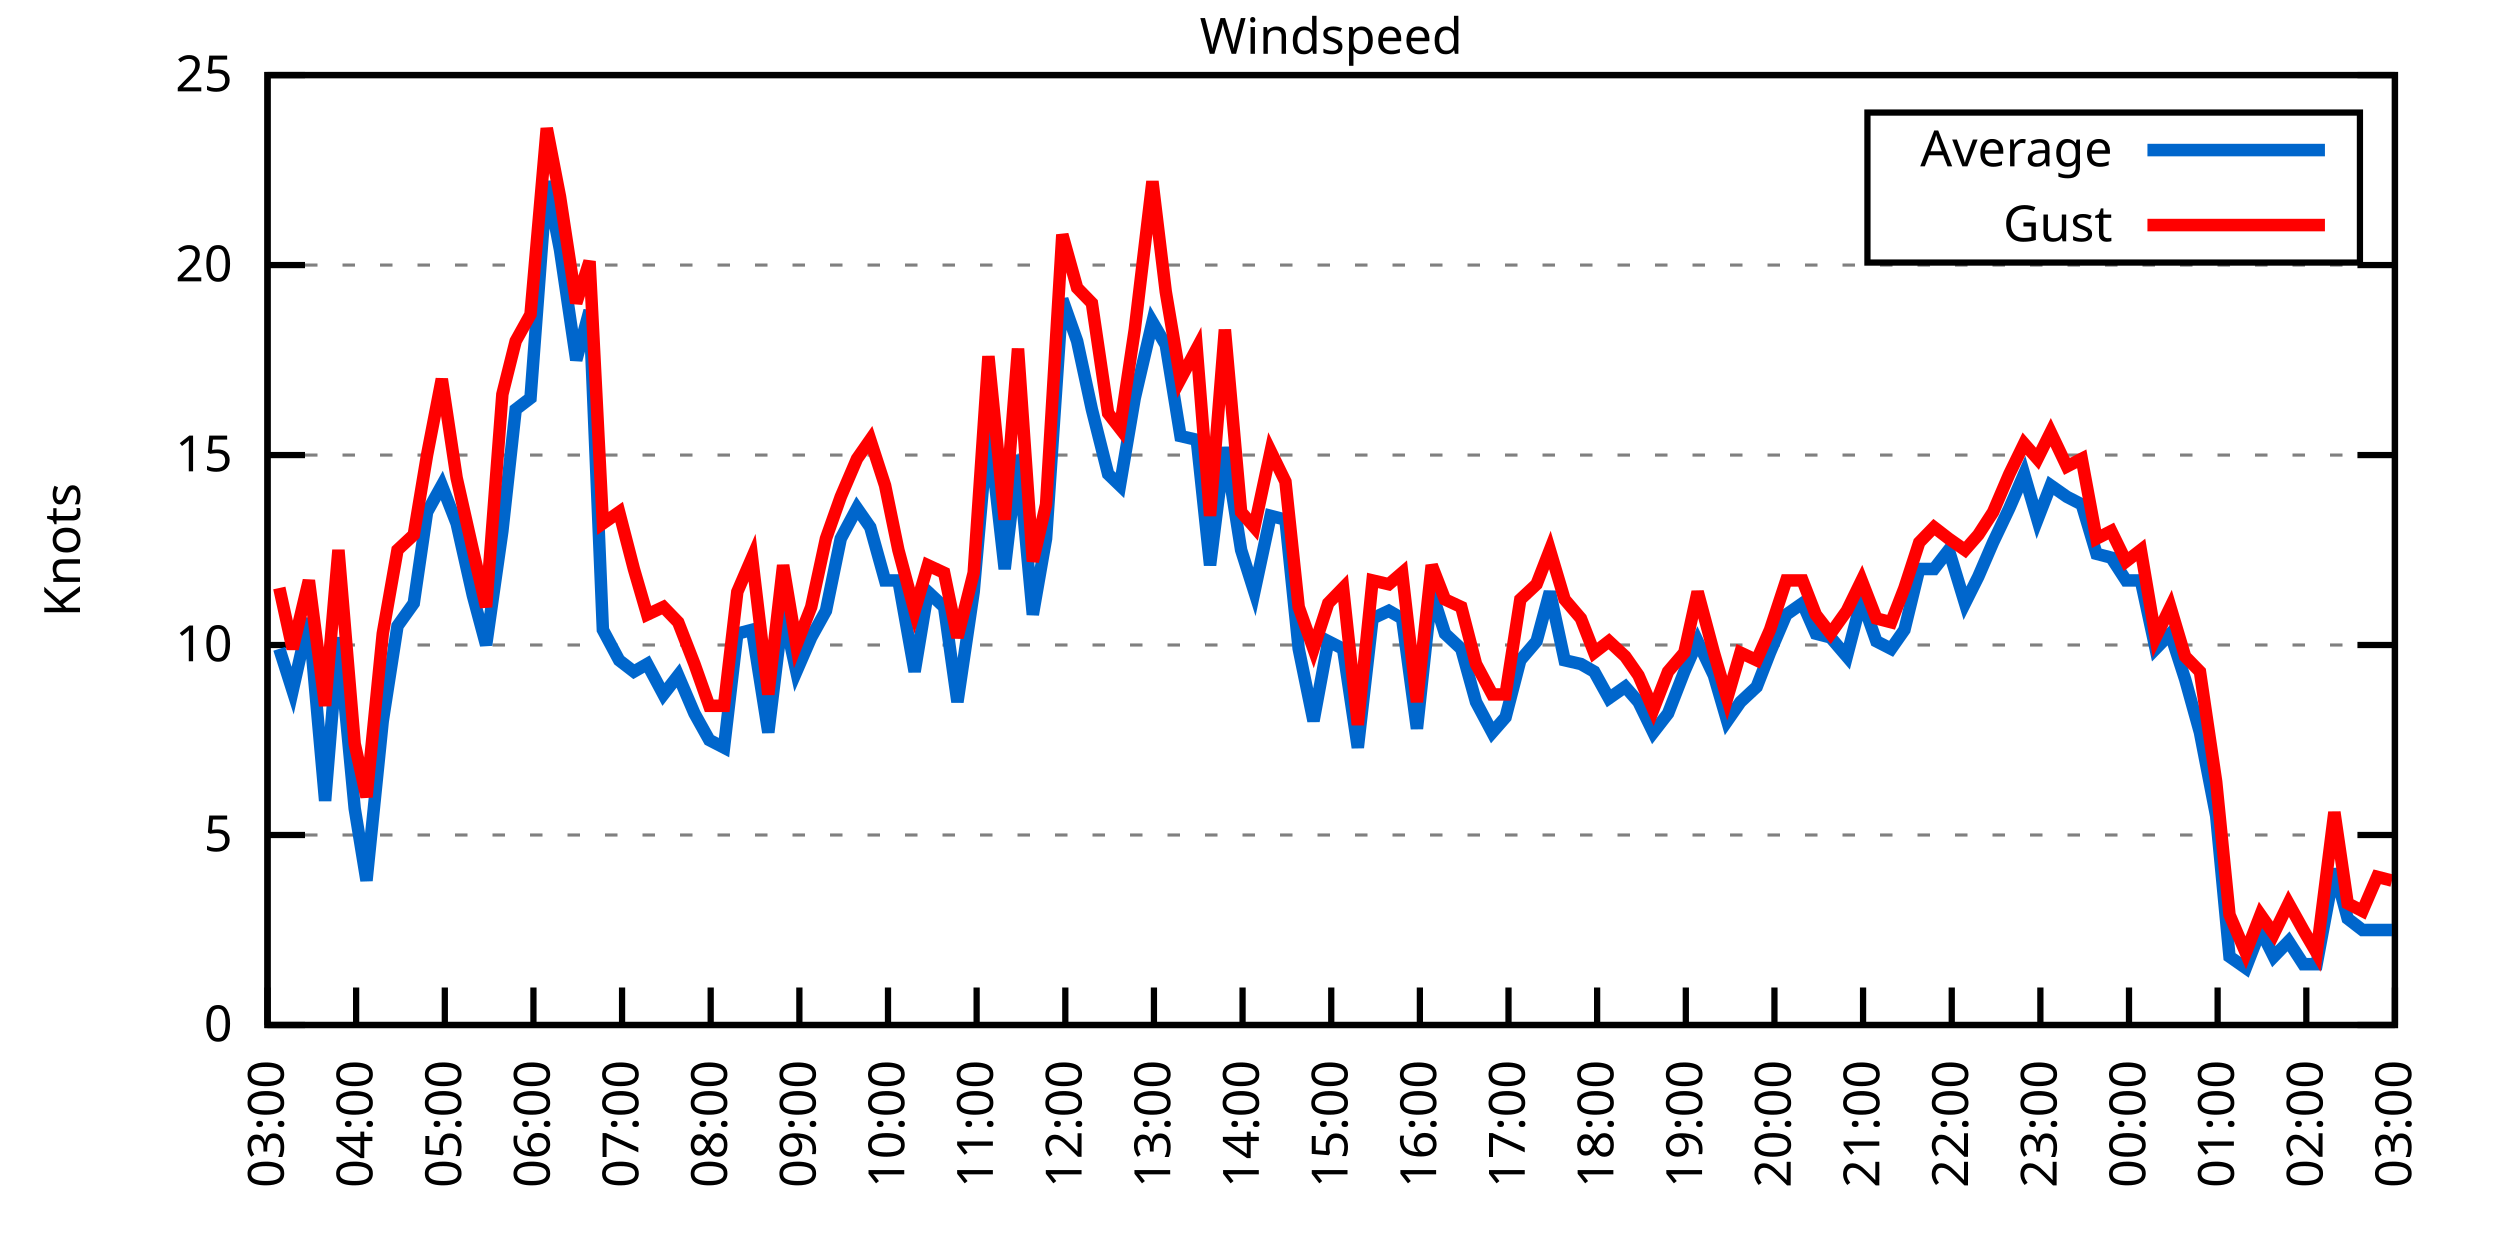
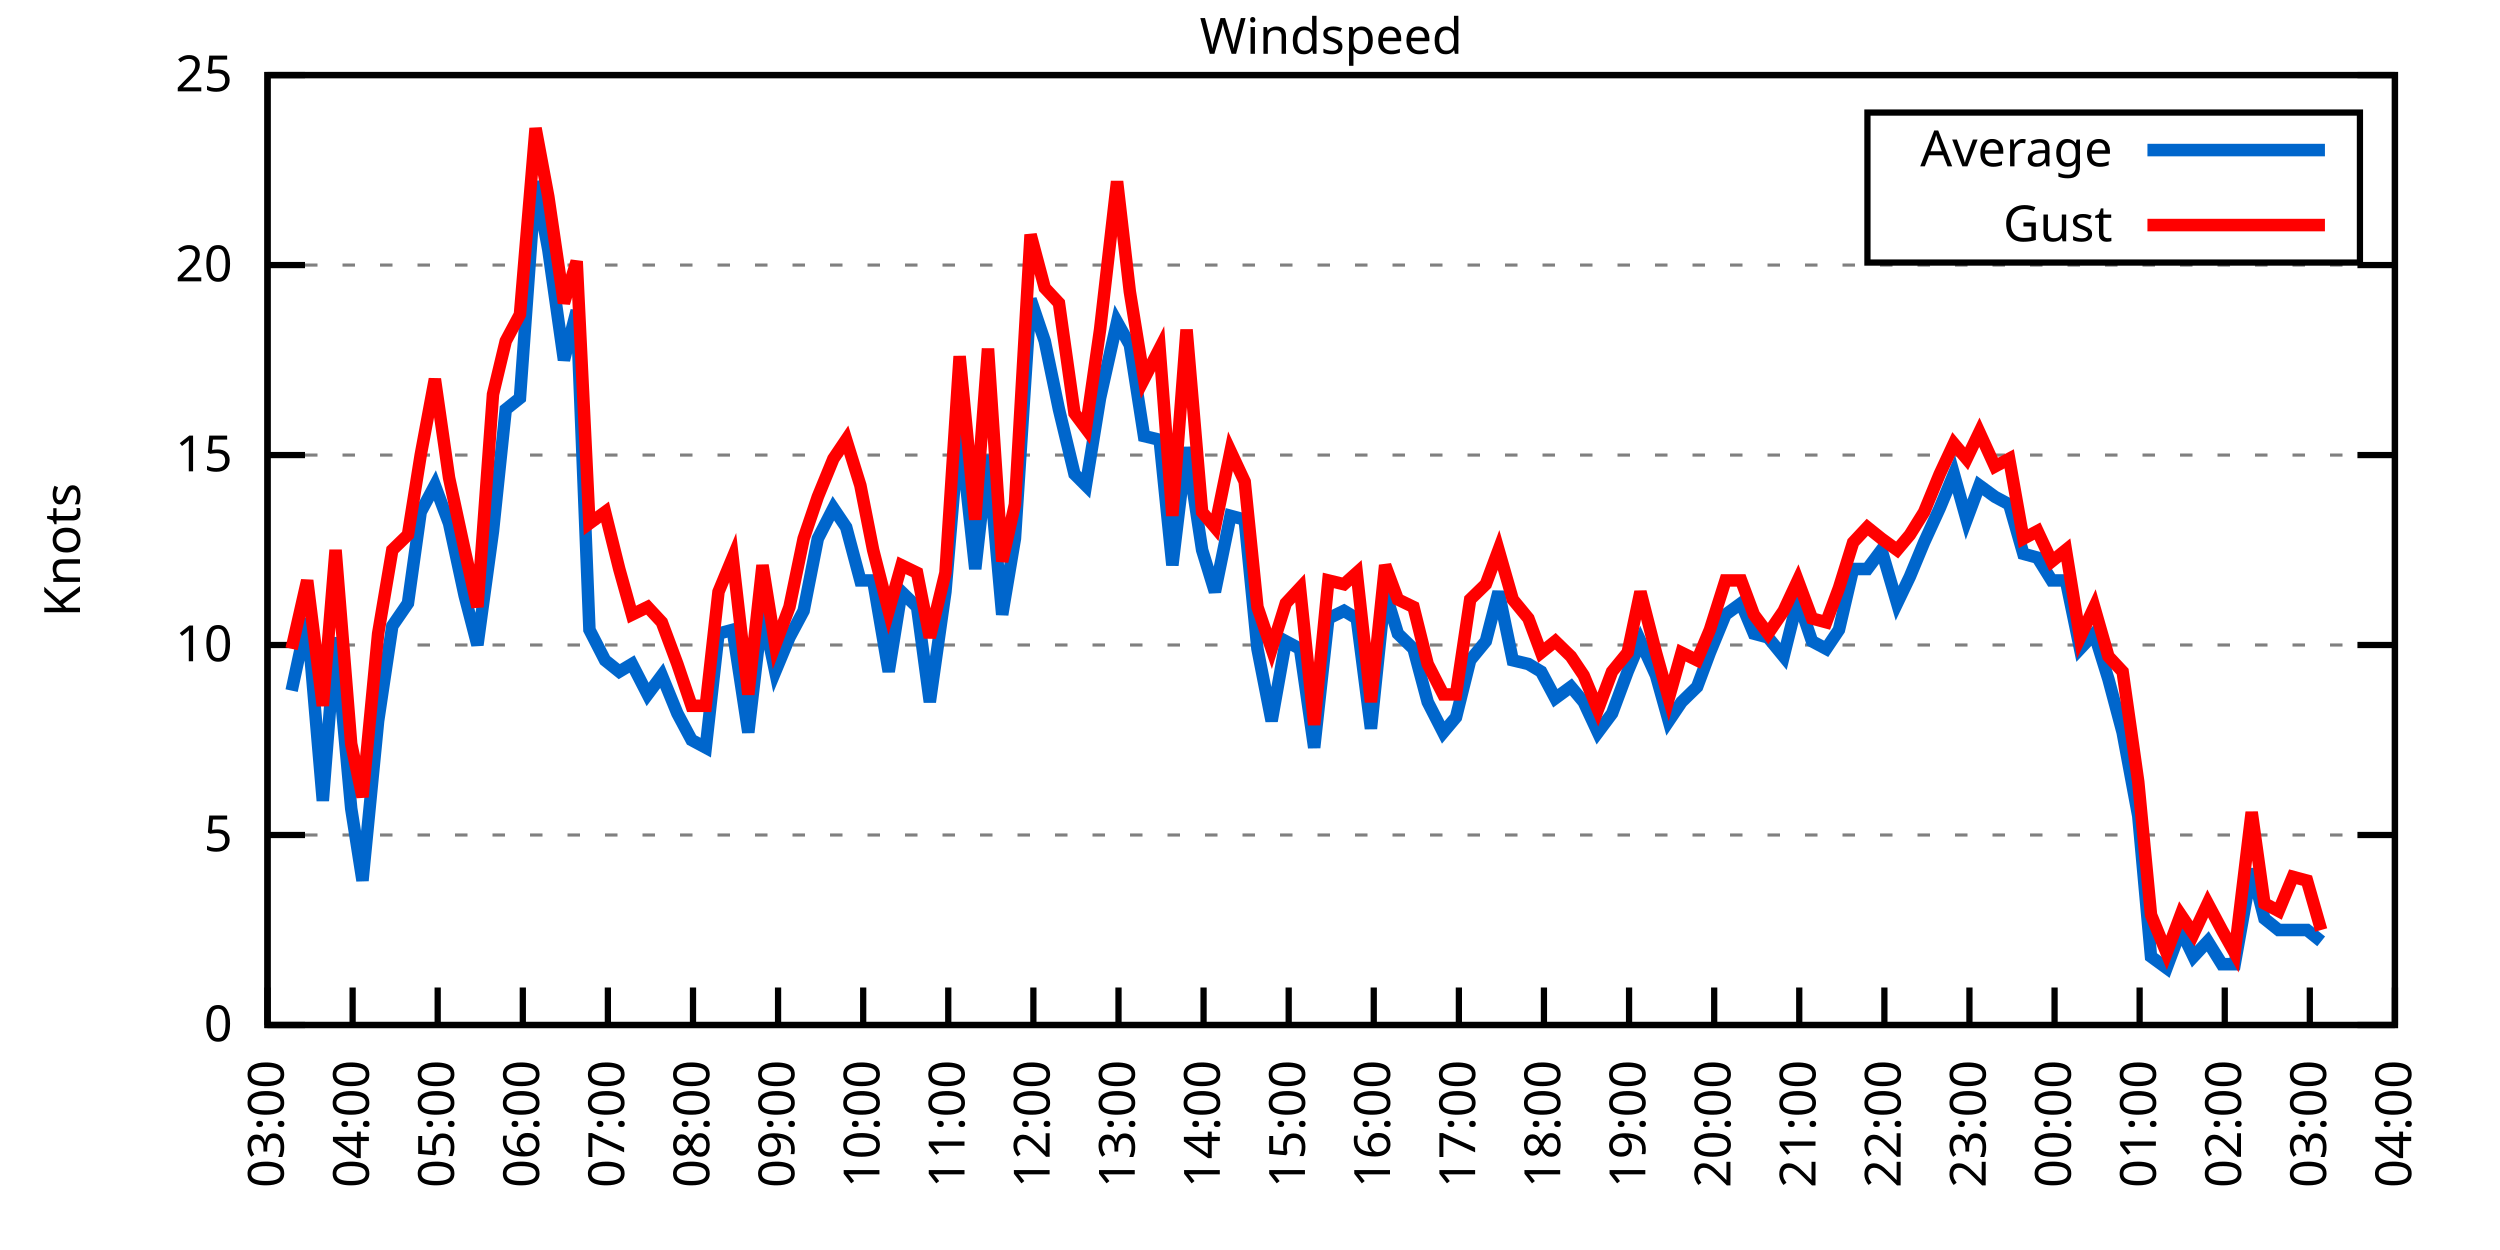
<svg xmlns="http://www.w3.org/2000/svg" xmlns:xlink="http://www.w3.org/1999/xlink" width="400" height="200" viewBox="0 0 400 200">
  <g id="gnuplot_canvas">
    <rect x="0" y="0" width="400" height="200" fill="none" />
    <defs>
      <circle id="gpDot" r="0.5" stroke-width="0.5" stroke="currentColor" />
      <path id="gpPt0" stroke-width="0.333" stroke="currentColor" d="M-1,0 h2 M0,-1 v2" />
      <path id="gpPt1" stroke-width="0.333" stroke="currentColor" d="M-1,-1 L1,1 M1,-1 L-1,1" />
      <path id="gpPt2" stroke-width="0.333" stroke="currentColor" d="M-1,0 L1,0 M0,-1 L0,1 M-1,-1 L1,1 M-1,1 L1,-1" />
      <rect id="gpPt3" stroke-width="0.333" stroke="currentColor" x="-1" y="-1" width="2" height="2" />
      <rect id="gpPt4" stroke-width="0.333" stroke="currentColor" fill="currentColor" x="-1" y="-1" width="2" height="2" />
      <circle id="gpPt5" stroke-width="0.333" stroke="currentColor" cx="0" cy="0" r="1" />
      <use xlink:href="#gpPt5" id="gpPt6" fill="currentColor" stroke="none" />
      <path id="gpPt7" stroke-width="0.333" stroke="currentColor" d="M0,-1.33 L-1.33,0.67 L1.33,0.67 z" />
      <use xlink:href="#gpPt7" id="gpPt8" fill="currentColor" stroke="none" />
      <use xlink:href="#gpPt7" id="gpPt9" stroke="currentColor" transform="rotate(180)" />
      <use xlink:href="#gpPt9" id="gpPt10" fill="currentColor" stroke="none" />
      <use xlink:href="#gpPt3" id="gpPt11" stroke="currentColor" transform="rotate(45)" />
      <use xlink:href="#gpPt11" id="gpPt12" fill="currentColor" stroke="none" />
      <path id="gpPt13" stroke-width="0.333" stroke="currentColor" d="M0,1.330 L1.265,0.411 L0.782,-1.067 L-0.782,-1.076 L-1.265,0.411 z" />
      <use xlink:href="#gpPt13" id="gpPt14" fill="currentColor" stroke="none" />
      <filter id="textbox" filterUnits="objectBoundingBox" x="0" y="0" height="1" width="1">
        <feFlood flood-color="white" flood-opacity="1" result="bgnd" />
        <feComposite in="SourceGraphic" in2="bgnd" operator="atop" />
      </filter>
      <filter id="greybox" filterUnits="objectBoundingBox" x="0" y="0" height="1" width="1">
        <feFlood flood-color="lightgrey" flood-opacity="1" result="grey" />
        <feComposite in="SourceGraphic" in2="grey" operator="atop" />
      </filter>
    </defs>
    <g fill="none" color="white" stroke="currentColor" stroke-width="1.00" stroke-linecap="butt" stroke-linejoin="miter">
</g>
    <g fill="none" color="black" stroke="currentColor" stroke-width="1.00" stroke-linecap="butt" stroke-linejoin="miter">
      <g stroke="none" shape-rendering="crispEdges">
        <polygon fill="rgb(255, 255, 255)" points="42.80,164.00 383.18,164.00 383.18,12.02 42.80,12.02 " />
      </g>
    </g>
    <g fill="none" color="black" stroke="currentColor" stroke-width="1.00" stroke-linecap="butt" stroke-linejoin="miter">
</g>
    <g fill="none" color="black" stroke="black" stroke-width="0.50" stroke-linecap="butt" stroke-linejoin="miter">
</g>
    <g fill="none" color="gray" stroke="currentColor" stroke-width="0.50" stroke-linecap="butt" stroke-linejoin="miter">
      <path stroke="gray" stroke-dasharray="2,4" class="gridline" d="M42.80,164.00 L383.19,164.00  " />
    </g>
    <g fill="none" color="gray" stroke="gray" stroke-width="1.00" stroke-linecap="butt" stroke-linejoin="miter">
</g>
    <g fill="none" color="black" stroke="currentColor" stroke-width="1.00" stroke-linecap="butt" stroke-linejoin="miter">
      <path stroke="black" d="M42.80,164.00 L48.80,164.00 M383.19,164.00 L377.19,164.00  " />
      <g transform="translate(37.20,166.60)" stroke="none" fill="black" font-family="Sans" font-size="8.00" text-anchor="end">
        <text>
          <tspan font-family="Sans"> 0</tspan>
        </text>
      </g>
    </g>
    <g fill="none" color="black" stroke="currentColor" stroke-width="1.00" stroke-linecap="butt" stroke-linejoin="miter">
</g>
    <g fill="none" color="black" stroke="black" stroke-width="0.50" stroke-linecap="butt" stroke-linejoin="miter">
</g>
    <g fill="none" color="gray" stroke="currentColor" stroke-width="0.50" stroke-linecap="butt" stroke-linejoin="miter">
      <path stroke="gray" stroke-dasharray="2,4" class="gridline" d="M42.80,133.60 L383.19,133.60  " />
    </g>
    <g fill="none" color="gray" stroke="gray" stroke-width="1.00" stroke-linecap="butt" stroke-linejoin="miter">
</g>
    <g fill="none" color="black" stroke="currentColor" stroke-width="1.00" stroke-linecap="butt" stroke-linejoin="miter">
      <path stroke="black" d="M42.80,133.60 L48.80,133.60 M383.19,133.60 L377.19,133.60  " />
      <g transform="translate(37.20,136.20)" stroke="none" fill="black" font-family="Sans" font-size="8.00" text-anchor="end">
        <text>
          <tspan font-family="Sans"> 5</tspan>
        </text>
      </g>
    </g>
    <g fill="none" color="black" stroke="currentColor" stroke-width="1.00" stroke-linecap="butt" stroke-linejoin="miter">
</g>
    <g fill="none" color="black" stroke="black" stroke-width="0.50" stroke-linecap="butt" stroke-linejoin="miter">
</g>
    <g fill="none" color="gray" stroke="currentColor" stroke-width="0.50" stroke-linecap="butt" stroke-linejoin="miter">
      <path stroke="gray" stroke-dasharray="2,4" class="gridline" d="M42.80,103.20 L383.19,103.20  " />
    </g>
    <g fill="none" color="gray" stroke="gray" stroke-width="1.00" stroke-linecap="butt" stroke-linejoin="miter">
</g>
    <g fill="none" color="black" stroke="currentColor" stroke-width="1.00" stroke-linecap="butt" stroke-linejoin="miter">
      <path stroke="black" d="M42.80,103.20 L48.80,103.20 M383.19,103.20 L377.19,103.20  " />
      <g transform="translate(37.20,105.80)" stroke="none" fill="black" font-family="Sans" font-size="8.00" text-anchor="end">
        <text>
          <tspan font-family="Sans"> 10</tspan>
        </text>
      </g>
    </g>
    <g fill="none" color="black" stroke="currentColor" stroke-width="1.00" stroke-linecap="butt" stroke-linejoin="miter">
</g>
    <g fill="none" color="black" stroke="black" stroke-width="0.50" stroke-linecap="butt" stroke-linejoin="miter">
</g>
    <g fill="none" color="gray" stroke="currentColor" stroke-width="0.50" stroke-linecap="butt" stroke-linejoin="miter">
      <path stroke="gray" stroke-dasharray="2,4" class="gridline" d="M42.80,72.81 L383.19,72.81  " />
    </g>
    <g fill="none" color="gray" stroke="gray" stroke-width="1.00" stroke-linecap="butt" stroke-linejoin="miter">
</g>
    <g fill="none" color="black" stroke="currentColor" stroke-width="1.00" stroke-linecap="butt" stroke-linejoin="miter">
      <path stroke="black" d="M42.80,72.81 L48.80,72.81 M383.19,72.81 L377.19,72.81  " />
      <g transform="translate(37.20,75.41)" stroke="none" fill="black" font-family="Sans" font-size="8.00" text-anchor="end">
        <text>
          <tspan font-family="Sans"> 15</tspan>
        </text>
      </g>
    </g>
    <g fill="none" color="black" stroke="currentColor" stroke-width="1.00" stroke-linecap="butt" stroke-linejoin="miter">
</g>
    <g fill="none" color="black" stroke="black" stroke-width="0.50" stroke-linecap="butt" stroke-linejoin="miter">
</g>
    <g fill="none" color="gray" stroke="currentColor" stroke-width="0.50" stroke-linecap="butt" stroke-linejoin="miter">
      <path stroke="gray" stroke-dasharray="2,4" class="gridline" d="M42.80,42.41 L383.19,42.41  " />
    </g>
    <g fill="none" color="gray" stroke="gray" stroke-width="1.00" stroke-linecap="butt" stroke-linejoin="miter">
</g>
    <g fill="none" color="black" stroke="currentColor" stroke-width="1.00" stroke-linecap="butt" stroke-linejoin="miter">
      <path stroke="black" d="M42.80,42.41 L48.80,42.41 M383.19,42.41 L377.19,42.41  " />
      <g transform="translate(37.20,45.01)" stroke="none" fill="black" font-family="Sans" font-size="8.00" text-anchor="end">
        <text>
          <tspan font-family="Sans"> 20</tspan>
        </text>
      </g>
    </g>
    <g fill="none" color="black" stroke="currentColor" stroke-width="1.00" stroke-linecap="butt" stroke-linejoin="miter">
</g>
    <g fill="none" color="black" stroke="black" stroke-width="0.50" stroke-linecap="butt" stroke-linejoin="miter">
</g>
    <g fill="none" color="gray" stroke="currentColor" stroke-width="0.50" stroke-linecap="butt" stroke-linejoin="miter">
      <path stroke="gray" stroke-dasharray="2,4" class="gridline" d="M42.80,12.01 L383.19,12.01  " />
    </g>
    <g fill="none" color="gray" stroke="gray" stroke-width="1.00" stroke-linecap="butt" stroke-linejoin="miter">
</g>
    <g fill="none" color="black" stroke="currentColor" stroke-width="1.00" stroke-linecap="butt" stroke-linejoin="miter">
      <path stroke="black" d="M42.80,12.01 L48.80,12.01 M383.19,12.01 L377.19,12.01  " />
      <g transform="translate(37.20,14.61)" stroke="none" fill="black" font-family="Sans" font-size="8.00" text-anchor="end">
        <text>
          <tspan font-family="Sans"> 25</tspan>
        </text>
      </g>
    </g>
    <g fill="none" color="black" stroke="currentColor" stroke-width="1.00" stroke-linecap="butt" stroke-linejoin="miter">
      <path stroke="black" d="M42.80,164.00 L42.80,158.00  " />
      <g transform="translate(45.40,169.60) rotate(270.00)" stroke="none" fill="black" font-family="Sans" font-size="8.00" text-anchor="end">
        <text>
          <tspan font-family="Sans">03:00</tspan>
        </text>
      </g>
    </g>
    <g fill="none" color="black" stroke="currentColor" stroke-width="1.00" stroke-linecap="butt" stroke-linejoin="miter">
-       <path stroke="black" d="M56.98,164.00 L56.98,158.00  " />
-       <g transform="translate(59.58,169.60) rotate(270.00)" stroke="none" fill="black" font-family="Sans" font-size="8.00" text-anchor="end">
+       <path stroke="black" d="M56.42,164.00 L56.42,158.00  " />
+       <g transform="translate(59.02,169.60) rotate(270.00)" stroke="none" fill="black" font-family="Sans" font-size="8.00" text-anchor="end">
        <text>
          <tspan font-family="Sans">04:00</tspan>
        </text>
      </g>
    </g>
    <g fill="none" color="black" stroke="currentColor" stroke-width="1.00" stroke-linecap="butt" stroke-linejoin="miter">
-       <path stroke="black" d="M71.17,164.00 L71.17,158.00  " />
-       <g transform="translate(73.77,169.60) rotate(270.00)" stroke="none" fill="black" font-family="Sans" font-size="8.00" text-anchor="end">
+       <path stroke="black" d="M70.03,164.00 L70.03,158.00  " />
+       <g transform="translate(72.63,169.60) rotate(270.00)" stroke="none" fill="black" font-family="Sans" font-size="8.00" text-anchor="end">
        <text>
          <tspan font-family="Sans">05:00</tspan>
        </text>
      </g>
    </g>
    <g fill="none" color="black" stroke="currentColor" stroke-width="1.00" stroke-linecap="butt" stroke-linejoin="miter">
-       <path stroke="black" d="M85.35,164.00 L85.35,158.00  " />
-       <g transform="translate(87.95,169.60) rotate(270.00)" stroke="none" fill="black" font-family="Sans" font-size="8.00" text-anchor="end">
+       <path stroke="black" d="M83.65,164.00 L83.65,158.00  " />
+       <g transform="translate(86.25,169.60) rotate(270.00)" stroke="none" fill="black" font-family="Sans" font-size="8.00" text-anchor="end">
        <text>
          <tspan font-family="Sans">06:00</tspan>
        </text>
      </g>
    </g>
    <g fill="none" color="black" stroke="currentColor" stroke-width="1.00" stroke-linecap="butt" stroke-linejoin="miter">
-       <path stroke="black" d="M99.53,164.00 L99.53,158.00  " />
-       <g transform="translate(102.13,169.60) rotate(270.00)" stroke="none" fill="black" font-family="Sans" font-size="8.00" text-anchor="end">
+       <path stroke="black" d="M97.26,164.00 L97.26,158.00  " />
+       <g transform="translate(99.86,169.60) rotate(270.00)" stroke="none" fill="black" font-family="Sans" font-size="8.00" text-anchor="end">
        <text>
          <tspan font-family="Sans">07:00</tspan>
        </text>
      </g>
    </g>
    <g fill="none" color="black" stroke="currentColor" stroke-width="1.00" stroke-linecap="butt" stroke-linejoin="miter">
-       <path stroke="black" d="M113.71,164.00 L113.71,158.00  " />
-       <g transform="translate(116.31,169.60) rotate(270.00)" stroke="none" fill="black" font-family="Sans" font-size="8.00" text-anchor="end">
+       <path stroke="black" d="M110.88,164.00 L110.88,158.00  " />
+       <g transform="translate(113.48,169.60) rotate(270.00)" stroke="none" fill="black" font-family="Sans" font-size="8.00" text-anchor="end">
        <text>
          <tspan font-family="Sans">08:00</tspan>
        </text>
      </g>
    </g>
    <g fill="none" color="black" stroke="currentColor" stroke-width="1.00" stroke-linecap="butt" stroke-linejoin="miter">
-       <path stroke="black" d="M127.90,164.00 L127.90,158.00  " />
-       <g transform="translate(130.50,169.60) rotate(270.00)" stroke="none" fill="black" font-family="Sans" font-size="8.00" text-anchor="end">
+       <path stroke="black" d="M124.49,164.00 L124.49,158.00  " />
+       <g transform="translate(127.09,169.60) rotate(270.00)" stroke="none" fill="black" font-family="Sans" font-size="8.00" text-anchor="end">
        <text>
          <tspan font-family="Sans">09:00</tspan>
        </text>
      </g>
    </g>
    <g fill="none" color="black" stroke="currentColor" stroke-width="1.00" stroke-linecap="butt" stroke-linejoin="miter">
-       <path stroke="black" d="M142.08,164.00 L142.08,158.00  " />
-       <g transform="translate(144.68,169.60) rotate(270.00)" stroke="none" fill="black" font-family="Sans" font-size="8.00" text-anchor="end">
+       <path stroke="black" d="M138.11,164.00 L138.11,158.00  " />
+       <g transform="translate(140.71,169.60) rotate(270.00)" stroke="none" fill="black" font-family="Sans" font-size="8.00" text-anchor="end">
        <text>
          <tspan font-family="Sans">10:00</tspan>
        </text>
      </g>
    </g>
    <g fill="none" color="black" stroke="currentColor" stroke-width="1.00" stroke-linecap="butt" stroke-linejoin="miter">
-       <path stroke="black" d="M156.26,164.00 L156.26,158.00  " />
-       <g transform="translate(158.86,169.60) rotate(270.00)" stroke="none" fill="black" font-family="Sans" font-size="8.00" text-anchor="end">
+       <path stroke="black" d="M151.72,164.00 L151.72,158.00  " />
+       <g transform="translate(154.32,169.60) rotate(270.00)" stroke="none" fill="black" font-family="Sans" font-size="8.00" text-anchor="end">
        <text>
          <tspan font-family="Sans">11:00</tspan>
        </text>
      </g>
    </g>
    <g fill="none" color="black" stroke="currentColor" stroke-width="1.00" stroke-linecap="butt" stroke-linejoin="miter">
-       <path stroke="black" d="M170.45,164.00 L170.45,158.00  " />
-       <g transform="translate(173.05,169.60) rotate(270.00)" stroke="none" fill="black" font-family="Sans" font-size="8.00" text-anchor="end">
+       <path stroke="black" d="M165.34,164.00 L165.34,158.00  " />
+       <g transform="translate(167.94,169.60) rotate(270.00)" stroke="none" fill="black" font-family="Sans" font-size="8.00" text-anchor="end">
        <text>
          <tspan font-family="Sans">12:00</tspan>
        </text>
      </g>
    </g>
    <g fill="none" color="black" stroke="currentColor" stroke-width="1.00" stroke-linecap="butt" stroke-linejoin="miter">
-       <path stroke="black" d="M184.63,164.00 L184.63,158.00  " />
-       <g transform="translate(187.23,169.60) rotate(270.00)" stroke="none" fill="black" font-family="Sans" font-size="8.00" text-anchor="end">
+       <path stroke="black" d="M178.96,164.00 L178.96,158.00  " />
+       <g transform="translate(181.56,169.60) rotate(270.00)" stroke="none" fill="black" font-family="Sans" font-size="8.00" text-anchor="end">
        <text>
          <tspan font-family="Sans">13:00</tspan>
        </text>
      </g>
    </g>
    <g fill="none" color="black" stroke="currentColor" stroke-width="1.00" stroke-linecap="butt" stroke-linejoin="miter">
-       <path stroke="black" d="M198.81,164.00 L198.81,158.00  " />
-       <g transform="translate(201.41,169.60) rotate(270.00)" stroke="none" fill="black" font-family="Sans" font-size="8.00" text-anchor="end">
+       <path stroke="black" d="M192.57,164.00 L192.57,158.00  " />
+       <g transform="translate(195.17,169.60) rotate(270.00)" stroke="none" fill="black" font-family="Sans" font-size="8.00" text-anchor="end">
        <text>
          <tspan font-family="Sans">14:00</tspan>
        </text>
      </g>
    </g>
    <g fill="none" color="black" stroke="currentColor" stroke-width="1.00" stroke-linecap="butt" stroke-linejoin="miter">
-       <path stroke="black" d="M213.00,164.00 L213.00,158.00  " />
-       <g transform="translate(215.60,169.60) rotate(270.00)" stroke="none" fill="black" font-family="Sans" font-size="8.00" text-anchor="end">
+       <path stroke="black" d="M206.19,164.00 L206.19,158.00  " />
+       <g transform="translate(208.79,169.60) rotate(270.00)" stroke="none" fill="black" font-family="Sans" font-size="8.00" text-anchor="end">
        <text>
          <tspan font-family="Sans">15:00</tspan>
        </text>
      </g>
    </g>
    <g fill="none" color="black" stroke="currentColor" stroke-width="1.00" stroke-linecap="butt" stroke-linejoin="miter">
-       <path stroke="black" d="M227.18,164.00 L227.18,158.00  " />
-       <g transform="translate(229.78,169.60) rotate(270.00)" stroke="none" fill="black" font-family="Sans" font-size="8.00" text-anchor="end">
+       <path stroke="black" d="M219.80,164.00 L219.80,158.00  " />
+       <g transform="translate(222.40,169.60) rotate(270.00)" stroke="none" fill="black" font-family="Sans" font-size="8.00" text-anchor="end">
        <text>
          <tspan font-family="Sans">16:00</tspan>
        </text>
      </g>
    </g>
    <g fill="none" color="black" stroke="currentColor" stroke-width="1.00" stroke-linecap="butt" stroke-linejoin="miter">
-       <path stroke="black" d="M241.36,164.00 L241.36,158.00  " />
-       <g transform="translate(243.96,169.60) rotate(270.00)" stroke="none" fill="black" font-family="Sans" font-size="8.00" text-anchor="end">
+       <path stroke="black" d="M233.42,164.00 L233.42,158.00  " />
+       <g transform="translate(236.02,169.60) rotate(270.00)" stroke="none" fill="black" font-family="Sans" font-size="8.00" text-anchor="end">
        <text>
          <tspan font-family="Sans">17:00</tspan>
        </text>
      </g>
    </g>
    <g fill="none" color="black" stroke="currentColor" stroke-width="1.00" stroke-linecap="butt" stroke-linejoin="miter">
-       <path stroke="black" d="M255.54,164.00 L255.54,158.00  " />
-       <g transform="translate(258.14,169.60) rotate(270.00)" stroke="none" fill="black" font-family="Sans" font-size="8.00" text-anchor="end">
+       <path stroke="black" d="M247.03,164.00 L247.03,158.00  " />
+       <g transform="translate(249.63,169.60) rotate(270.00)" stroke="none" fill="black" font-family="Sans" font-size="8.00" text-anchor="end">
        <text>
          <tspan font-family="Sans">18:00</tspan>
        </text>
      </g>
    </g>
    <g fill="none" color="black" stroke="currentColor" stroke-width="1.00" stroke-linecap="butt" stroke-linejoin="miter">
-       <path stroke="black" d="M269.73,164.00 L269.73,158.00  " />
-       <g transform="translate(272.33,169.60) rotate(270.00)" stroke="none" fill="black" font-family="Sans" font-size="8.00" text-anchor="end">
+       <path stroke="black" d="M260.65,164.00 L260.65,158.00  " />
+       <g transform="translate(263.25,169.60) rotate(270.00)" stroke="none" fill="black" font-family="Sans" font-size="8.00" text-anchor="end">
        <text>
          <tspan font-family="Sans">19:00</tspan>
        </text>
      </g>
    </g>
    <g fill="none" color="black" stroke="currentColor" stroke-width="1.00" stroke-linecap="butt" stroke-linejoin="miter">
-       <path stroke="black" d="M283.91,164.00 L283.91,158.00  " />
-       <g transform="translate(286.51,169.60) rotate(270.00)" stroke="none" fill="black" font-family="Sans" font-size="8.00" text-anchor="end">
+       <path stroke="black" d="M274.27,164.00 L274.27,158.00  " />
+       <g transform="translate(276.87,169.60) rotate(270.00)" stroke="none" fill="black" font-family="Sans" font-size="8.00" text-anchor="end">
        <text>
          <tspan font-family="Sans">20:00</tspan>
        </text>
      </g>
    </g>
    <g fill="none" color="black" stroke="currentColor" stroke-width="1.00" stroke-linecap="butt" stroke-linejoin="miter">
-       <path stroke="black" d="M298.09,164.00 L298.09,158.00  " />
-       <g transform="translate(300.69,169.60) rotate(270.00)" stroke="none" fill="black" font-family="Sans" font-size="8.00" text-anchor="end">
+       <path stroke="black" d="M287.88,164.00 L287.88,158.00  " />
+       <g transform="translate(290.48,169.60) rotate(270.00)" stroke="none" fill="black" font-family="Sans" font-size="8.00" text-anchor="end">
        <text>
          <tspan font-family="Sans">21:00</tspan>
        </text>
      </g>
    </g>
    <g fill="none" color="black" stroke="currentColor" stroke-width="1.00" stroke-linecap="butt" stroke-linejoin="miter">
-       <path stroke="black" d="M312.28,164.00 L312.28,158.00  " />
-       <g transform="translate(314.88,169.60) rotate(270.00)" stroke="none" fill="black" font-family="Sans" font-size="8.00" text-anchor="end">
+       <path stroke="black" d="M301.50,164.00 L301.50,158.00  " />
+       <g transform="translate(304.10,169.60) rotate(270.00)" stroke="none" fill="black" font-family="Sans" font-size="8.00" text-anchor="end">
        <text>
          <tspan font-family="Sans">22:00</tspan>
        </text>
      </g>
    </g>
    <g fill="none" color="black" stroke="currentColor" stroke-width="1.00" stroke-linecap="butt" stroke-linejoin="miter">
-       <path stroke="black" d="M326.46,164.00 L326.46,158.00  " />
-       <g transform="translate(329.06,169.60) rotate(270.00)" stroke="none" fill="black" font-family="Sans" font-size="8.00" text-anchor="end">
+       <path stroke="black" d="M315.11,164.00 L315.11,158.00  " />
+       <g transform="translate(317.71,169.60) rotate(270.00)" stroke="none" fill="black" font-family="Sans" font-size="8.00" text-anchor="end">
        <text>
          <tspan font-family="Sans">23:00</tspan>
        </text>
      </g>
    </g>
    <g fill="none" color="black" stroke="currentColor" stroke-width="1.00" stroke-linecap="butt" stroke-linejoin="miter">
-       <path stroke="black" d="M340.64,164.00 L340.64,158.00  " />
-       <g transform="translate(343.24,169.60) rotate(270.00)" stroke="none" fill="black" font-family="Sans" font-size="8.00" text-anchor="end">
+       <path stroke="black" d="M328.73,164.00 L328.73,158.00  " />
+       <g transform="translate(331.33,169.60) rotate(270.00)" stroke="none" fill="black" font-family="Sans" font-size="8.00" text-anchor="end">
        <text>
          <tspan font-family="Sans">00:00</tspan>
        </text>
      </g>
    </g>
    <g fill="none" color="black" stroke="currentColor" stroke-width="1.00" stroke-linecap="butt" stroke-linejoin="miter">
-       <path stroke="black" d="M354.82,164.00 L354.82,158.00  " />
-       <g transform="translate(357.42,169.60) rotate(270.00)" stroke="none" fill="black" font-family="Sans" font-size="8.00" text-anchor="end">
+       <path stroke="black" d="M342.34,164.00 L342.34,158.00  " />
+       <g transform="translate(344.94,169.60) rotate(270.00)" stroke="none" fill="black" font-family="Sans" font-size="8.00" text-anchor="end">
        <text>
          <tspan font-family="Sans">01:00</tspan>
        </text>
      </g>
    </g>
    <g fill="none" color="black" stroke="currentColor" stroke-width="1.00" stroke-linecap="butt" stroke-linejoin="miter">
-       <path stroke="black" d="M369.01,164.00 L369.01,158.00  " />
-       <g transform="translate(371.61,169.60) rotate(270.00)" stroke="none" fill="black" font-family="Sans" font-size="8.00" text-anchor="end">
+       <path stroke="black" d="M355.96,164.00 L355.96,158.00  " />
+       <g transform="translate(358.56,169.60) rotate(270.00)" stroke="none" fill="black" font-family="Sans" font-size="8.00" text-anchor="end">
        <text>
          <tspan font-family="Sans">02:00</tspan>
+         </text>
+       </g>
+     </g>
+     <g fill="none" color="black" stroke="currentColor" stroke-width="1.00" stroke-linecap="butt" stroke-linejoin="miter">
+       <path stroke="black" d="M369.57,164.00 L369.57,158.00  " />
+       <g transform="translate(372.17,169.60) rotate(270.00)" stroke="none" fill="black" font-family="Sans" font-size="8.00" text-anchor="end">
+         <text>
+           <tspan font-family="Sans">03:00</tspan>
        </text>
      </g>
    </g>
    <g fill="none" color="black" stroke="currentColor" stroke-width="1.00" stroke-linecap="butt" stroke-linejoin="miter">
      <path stroke="black" d="M383.19,164.00 L383.19,158.00  " />
      <g transform="translate(385.79,169.60) rotate(270.00)" stroke="none" fill="black" font-family="Sans" font-size="8.00" text-anchor="end">
        <text>
-           <tspan font-family="Sans">03:00</tspan>
+           <tspan font-family="Sans">04:00</tspan>
        </text>
      </g>
    </g>
    <g fill="none" color="black" stroke="currentColor" stroke-width="1.00" stroke-linecap="butt" stroke-linejoin="miter">
</g>
    <g fill="none" color="black" stroke="currentColor" stroke-width="1.00" stroke-linecap="butt" stroke-linejoin="miter">
      <path stroke="black" d="M42.80,12.01 L42.80,164.00 L383.19,164.00 L383.19,12.01 L42.80,12.01 Z  " />
    </g>
    <g fill="none" color="black" stroke="currentColor" stroke-width="1.00" stroke-linecap="butt" stroke-linejoin="miter">
</g>
    <g fill="none" color="black" stroke="currentColor" stroke-width="1.00" stroke-linecap="butt" stroke-linejoin="miter">
      <path stroke="black" d="M298.79,42.01 L298.79,18.01 L377.59,18.01 L377.59,42.01 L298.79,42.01 Z  " />
    </g>
    <g id="Windspeed_plot_1">
      <g fill="none" color="white" stroke="black" stroke-width="2.00" stroke-linecap="butt" stroke-linejoin="miter">
</g>
      <g fill="none" color="black" stroke="currentColor" stroke-width="2.00" stroke-linecap="butt" stroke-linejoin="miter">
        <g transform="translate(337.99,26.61)" stroke="none" fill="black" font-family="Sans" font-size="8.00" text-anchor="end">
          <text>
            <tspan font-family="Sans">Average</tspan>
          </text>
        </g>
      </g>
      <g fill="none" color="black" stroke="currentColor" stroke-width="2.00" stroke-linecap="butt" stroke-linejoin="miter">
-         <path stroke="rgb(  0, 102, 204)" d="M343.59,24.01 L371.99,24.01 M44.69,103.81 L46.82,110.50 L49.42,98.95 L52.02,128.13 L54.15,101.99 L56.75,129.35   L58.64,140.90 L61.24,115.36 L63.60,100.16 L66.20,96.52 L68.33,81.93 L70.69,77.67 L73.06,83.75 L75.66,95.30   L77.78,103.20 L80.38,84.97 L82.51,65.51 L84.88,63.69 L87.48,29.03 L89.60,39.98 L92.20,57.61 L94.33,49.70   L96.46,100.77 L99.06,105.64 L101.42,107.46 L103.55,106.24 L106.15,111.11 L108.51,108.07 L111.11,114.15 L113.48,118.40   L115.84,119.62 L117.97,101.38 L120.33,100.77 L122.93,117.19 L125.30,97.73 L127.42,107.46 L129.79,101.99 L132.15,97.73   L134.52,86.18 L137.12,81.32 L139.24,84.36 L141.61,92.87 L143.74,92.87 L146.34,107.46 L148.46,94.69 L151.06,97.12   L153.19,112.32 L155.79,94.69 L158.15,67.94 L160.75,91.04 L162.88,72.81 L165.25,98.34 L167.37,86.18 L169.97,47.88   L172.34,54.57 L174.70,65.51 L177.30,75.85 L179.19,77.67 L181.56,63.69 L184.39,51.53 L186.52,55.18 L188.88,69.77   L191.48,70.37 L193.61,90.44 L195.98,71.59 L198.58,88.00 L200.70,94.69 L203.30,82.53 L205.67,83.14 L207.79,103.81   L210.16,115.36 L212.52,102.60 L214.89,103.81 L217.25,119.62 L219.61,98.95 L222.21,97.73 L224.34,98.95 L226.71,116.58   L229.07,94.69 L231.20,101.38 L233.80,103.81 L236.16,112.32 L238.76,117.19 L240.89,114.76 L243.25,105.64 L245.85,102.60   L247.98,94.69 L250.34,105.64 L252.94,106.24 L255.07,107.46 L257.43,111.72 L260.04,109.89 L262.16,112.32 L264.53,117.19   L266.89,114.15 L269.49,107.46 L271.62,102.60 L274.22,108.07 L276.35,115.36 L278.47,112.32 L281.07,109.89 L283.20,104.42   L285.80,98.34 L288.40,96.52 L290.53,101.38 L292.89,101.99 L295.49,105.03 L297.86,95.91 L300.22,102.60 L302.58,103.81   L304.71,100.77 L307.08,91.04 L309.44,91.04 L311.80,88.00 L314.40,96.52 L316.53,92.26 L318.89,86.79 L321.49,81.32   L323.86,75.85 L325.99,83.14 L328.11,77.67 L330.71,79.49 L333.08,80.71 L335.44,88.61 L337.80,89.22 L340.17,92.87   L342.53,92.87 L344.90,103.81 L347.26,101.38 L349.62,108.68 L351.99,117.19 L354.59,130.56 L356.72,153.06 L359.32,154.88   L361.68,148.80 L363.81,153.06 L366.17,150.62 L368.53,154.27 L370.66,154.27 L373.50,139.07 L375.63,146.98 L377.99,148.80   L380.35,148.80 L382.72,148.80  " />
+         <path stroke="rgb(  0, 102, 204)" d="M343.59,24.01 L371.99,24.01 M46.66,110.50 L49.15,98.95 L51.65,128.13 L53.69,101.99 L56.19,129.35 L58.00,140.90   L60.50,115.36 L62.77,100.16 L65.27,96.52 L67.31,81.93 L69.58,77.67 L71.85,83.75 L74.34,95.30 L76.39,103.20   L78.88,84.97 L80.92,65.51 L83.19,63.69 L85.69,29.03 L87.73,39.98 L90.23,57.61 L92.27,49.70 L94.31,100.77   L96.81,105.64 L99.08,107.46 L101.12,106.24 L103.62,111.11 L105.89,108.07 L108.38,114.15 L110.65,118.40 L112.92,119.62   L114.96,101.38 L117.23,100.77 L119.73,117.19 L122.00,97.73 L124.04,107.46 L126.31,101.99 L128.58,97.73 L130.85,86.18   L133.34,81.32 L135.39,84.36 L137.66,92.87 L139.70,92.87 L142.19,107.46 L144.24,94.69 L146.73,97.12 L148.77,112.32   L151.27,94.69 L153.54,67.94 L156.04,91.04 L158.08,72.81 L160.35,98.34 L162.39,86.18 L164.89,47.88 L167.16,54.57   L169.43,65.51 L171.92,75.85 L173.74,77.67 L176.01,63.69 L178.73,51.53 L180.77,55.18 L183.04,69.77 L185.54,70.37   L187.58,90.44 L189.85,71.59 L192.34,88.00 L194.39,94.69 L196.88,82.53 L199.15,83.14 L201.19,103.81 L203.46,115.36   L205.73,102.60 L208.00,103.81 L210.27,119.62 L212.54,98.95 L215.04,97.73 L217.08,98.95 L219.35,116.58 L221.62,94.69   L223.66,101.38 L226.16,103.81 L228.43,112.32 L230.92,117.19 L232.96,114.76 L235.23,105.64 L237.73,102.60 L239.77,94.69   L242.04,105.64 L244.54,106.24 L246.58,107.46 L248.85,111.72 L251.35,109.89 L253.39,112.32 L255.66,117.19 L257.93,114.15   L260.42,107.46 L262.47,102.60 L264.96,108.07 L267.00,115.36 L269.05,112.32 L271.54,109.89 L273.58,104.42 L276.08,98.34   L278.58,96.52 L280.62,101.38 L282.89,101.99 L285.38,105.03 L287.65,95.91 L289.92,102.60 L292.19,103.81 L294.23,100.77   L296.50,91.04 L298.77,91.04 L301.04,88.00 L303.54,96.52 L305.58,92.26 L307.85,86.79 L310.35,81.32 L312.62,75.85   L314.66,83.14 L316.70,77.67 L319.20,79.49 L321.47,80.71 L323.74,88.61 L326.00,89.22 L328.27,92.87 L330.54,92.87   L332.81,103.81 L335.08,101.38 L337.35,108.68 L339.62,117.19 L342.12,130.56 L344.16,153.06 L346.65,154.88 L348.92,148.80   L350.97,153.06 L353.24,150.62 L355.50,154.27 L357.55,154.27 L360.27,139.07 L362.31,146.98 L364.58,148.80 L366.85,148.80   L369.12,148.80 L371.39,150.62  " />
      </g>
    </g>
    <g id="Windspeed_plot_2">
      <g fill="none" color="black" stroke="currentColor" stroke-width="2.00" stroke-linecap="butt" stroke-linejoin="miter">
        <g transform="translate(337.99,38.61)" stroke="none" fill="black" font-family="Sans" font-size="8.00" text-anchor="end">
          <text>
            <tspan font-family="Sans">Gust</tspan>
          </text>
        </g>
      </g>
      <g fill="none" color="black" stroke="currentColor" stroke-width="2.00" stroke-linecap="butt" stroke-linejoin="miter">
-         <path stroke="rgb(255,   0,   0)" d="M343.59,36.01 L371.99,36.01 M44.69,94.08 L46.82,103.81 L49.42,92.87 L52.02,112.93 L54.15,88.00 L56.75,119.01   L58.64,127.52 L61.24,101.38 L63.60,88.00 L66.20,85.57 L68.33,72.81 L70.69,60.65 L73.06,76.45 L75.66,88.00   L77.78,97.12 L80.38,63.08 L82.51,54.57 L84.88,50.31 L87.48,20.52 L89.60,31.46 L92.20,48.49 L94.33,41.80   L96.46,83.75 L99.06,81.93 L101.42,91.04 L103.55,98.34 L106.15,97.12 L108.51,99.56 L111.11,106.24 L113.48,112.93   L115.84,112.93 L117.97,94.69 L120.33,89.22 L122.93,111.11 L125.30,90.44 L127.42,103.20 L129.79,97.12 L132.15,86.18   L134.52,79.49 L137.12,73.41 L139.24,70.37 L141.61,77.67 L143.74,88.00 L146.34,97.73 L148.46,90.44 L151.06,91.65   L153.19,101.99 L155.79,91.65 L158.15,57.00 L160.75,83.14 L162.88,55.78 L165.25,89.83 L167.37,80.71 L169.97,37.54   L172.34,46.06 L174.70,48.49 L177.30,66.12 L179.19,68.55 L181.56,52.74 L184.39,29.03 L186.52,46.66 L188.88,60.65   L191.48,55.78 L193.61,82.53 L195.98,52.74 L198.58,81.93 L200.70,84.36 L203.30,72.20 L205.67,77.06 L207.79,97.12   L210.16,103.81 L212.52,96.52 L214.89,94.08 L217.25,115.97 L219.61,92.87 L222.21,93.48 L224.34,91.65 L226.71,112.32   L229.07,90.44 L231.20,95.91 L233.80,97.12 L236.16,106.24 L238.76,111.11 L240.89,111.11 L243.25,95.91 L245.85,93.48   L247.98,88.00 L250.34,95.91 L252.94,98.95 L255.07,104.42 L257.43,102.60 L260.04,105.03 L262.16,108.07 L264.53,113.54   L266.89,107.46 L269.49,104.42 L271.62,94.69 L274.22,104.42 L276.35,111.72 L278.47,104.42 L281.07,105.64 L283.20,100.77   L285.80,92.87 L288.40,92.87 L290.53,98.34 L292.89,101.38 L295.49,97.73 L297.86,92.87 L300.22,98.95 L302.58,99.56   L304.71,94.08 L307.08,86.79 L309.44,84.36 L311.80,86.18 L314.40,88.00 L316.53,85.57 L318.89,81.93 L321.49,75.85   L323.86,70.98 L325.99,73.41 L328.11,69.16 L330.71,74.63 L333.08,73.41 L335.44,86.18 L337.80,84.97 L340.17,89.83   L342.53,88.00 L344.90,101.99 L347.26,97.12 L349.62,105.03 L351.99,107.46 L354.59,125.09 L356.72,146.37 L359.32,152.45   L361.68,146.37 L363.81,149.41 L366.17,144.55 L368.53,148.80 L370.66,152.45 L373.50,129.95 L375.63,144.55 L377.99,145.76   L380.35,140.29 L382.72,140.90  " />
+         <path stroke="rgb(255,   0,   0)" d="M343.59,36.01 L371.99,36.01 M46.66,103.81 L49.15,92.87 L51.65,112.93 L53.69,88.00 L56.19,119.01 L58.00,127.52   L60.50,101.38 L62.77,88.00 L65.27,85.57 L67.31,72.81 L69.58,60.65 L71.85,76.45 L74.34,88.00 L76.39,97.12   L78.88,63.08 L80.92,54.57 L83.19,50.31 L85.69,20.52 L87.73,31.46 L90.23,48.49 L92.27,41.80 L94.31,83.75   L96.81,81.93 L99.08,91.04 L101.12,98.34 L103.62,97.12 L105.89,99.56 L108.38,106.24 L110.65,112.93 L112.92,112.93   L114.96,94.69 L117.23,89.22 L119.73,111.11 L122.00,90.44 L124.04,103.20 L126.31,97.12 L128.58,86.18 L130.85,79.49   L133.34,73.41 L135.39,70.37 L137.66,77.67 L139.70,88.00 L142.19,97.73 L144.24,90.44 L146.73,91.65 L148.77,101.99   L151.27,91.65 L153.54,57.00 L156.04,83.14 L158.08,55.78 L160.35,89.83 L162.39,80.71 L164.89,37.54 L167.16,46.06   L169.43,48.49 L171.92,66.12 L173.74,68.55 L176.01,52.74 L178.73,29.03 L180.77,46.66 L183.04,60.65 L185.54,55.78   L187.58,82.53 L189.85,52.74 L192.34,81.93 L194.39,84.36 L196.88,72.20 L199.15,77.06 L201.19,97.12 L203.46,103.81   L205.73,96.52 L208.00,94.08 L210.27,115.97 L212.54,92.87 L215.04,93.48 L217.08,91.65 L219.35,112.32 L221.62,90.44   L223.66,95.91 L226.16,97.12 L228.43,106.24 L230.92,111.11 L232.96,111.11 L235.23,95.91 L237.73,93.48 L239.77,88.00   L242.04,95.91 L244.54,98.95 L246.58,104.42 L248.85,102.60 L251.35,105.03 L253.39,108.07 L255.66,113.54 L257.93,107.46   L260.42,104.42 L262.47,94.69 L264.96,104.42 L267.00,111.72 L269.05,104.42 L271.54,105.64 L273.58,100.77 L276.08,92.87   L278.58,92.87 L280.62,98.34 L282.89,101.38 L285.38,97.73 L287.65,92.87 L289.92,98.95 L292.19,99.56 L294.23,94.08   L296.50,86.79 L298.77,84.36 L301.04,86.18 L303.54,88.00 L305.58,85.57 L307.85,81.93 L310.35,75.85 L312.62,70.98   L314.66,73.41 L316.70,69.16 L319.20,74.63 L321.47,73.41 L323.74,86.18 L326.00,84.97 L328.27,89.83 L330.54,88.00   L332.81,101.99 L335.08,97.12 L337.35,105.03 L339.62,107.46 L342.12,125.09 L344.16,146.37 L346.65,152.45 L348.92,146.37   L350.97,149.41 L353.24,144.55 L355.50,148.80 L357.55,152.45 L360.27,129.95 L362.31,144.55 L364.58,145.76 L366.85,140.29   L369.12,140.90 L371.39,148.80  " />
      </g>
    </g>
    <g fill="none" color="black" stroke="currentColor" stroke-width="2.00" stroke-linecap="butt" stroke-linejoin="miter">
</g>
    <g fill="none" color="black" stroke="black" stroke-width="1.00" stroke-linecap="butt" stroke-linejoin="miter">
</g>
    <g fill="none" color="black" stroke="currentColor" stroke-width="1.00" stroke-linecap="butt" stroke-linejoin="miter">
      <path stroke="black" d="M42.80,12.01 L42.80,164.00 L383.19,164.00 L383.19,12.01 L42.80,12.01 Z  " />
      <g transform="translate(12.80,88.01) rotate(270.00)" stroke="none" fill="black" font-family="Sans" font-size="8.00" text-anchor="middle">
        <text>
          <tspan font-family="Sans">Knots</tspan>
        </text>
      </g>
    </g>
    <g fill="none" color="black" stroke="currentColor" stroke-width="1.00" stroke-linecap="butt" stroke-linejoin="miter">
</g>
    <g fill="none" color="black" stroke="currentColor" stroke-width="1.00" stroke-linecap="butt" stroke-linejoin="miter">
      <g transform="translate(212.99,8.61)" stroke="none" fill="black" font-family="Sans" font-size="8.00" text-anchor="middle">
        <text>
          <tspan font-family="Sans">Windspeed</tspan>
        </text>
      </g>
    </g>
    <g fill="none" color="black" stroke="currentColor" stroke-width="1.00" stroke-linecap="butt" stroke-linejoin="miter">
</g>
  </g>
</svg>
